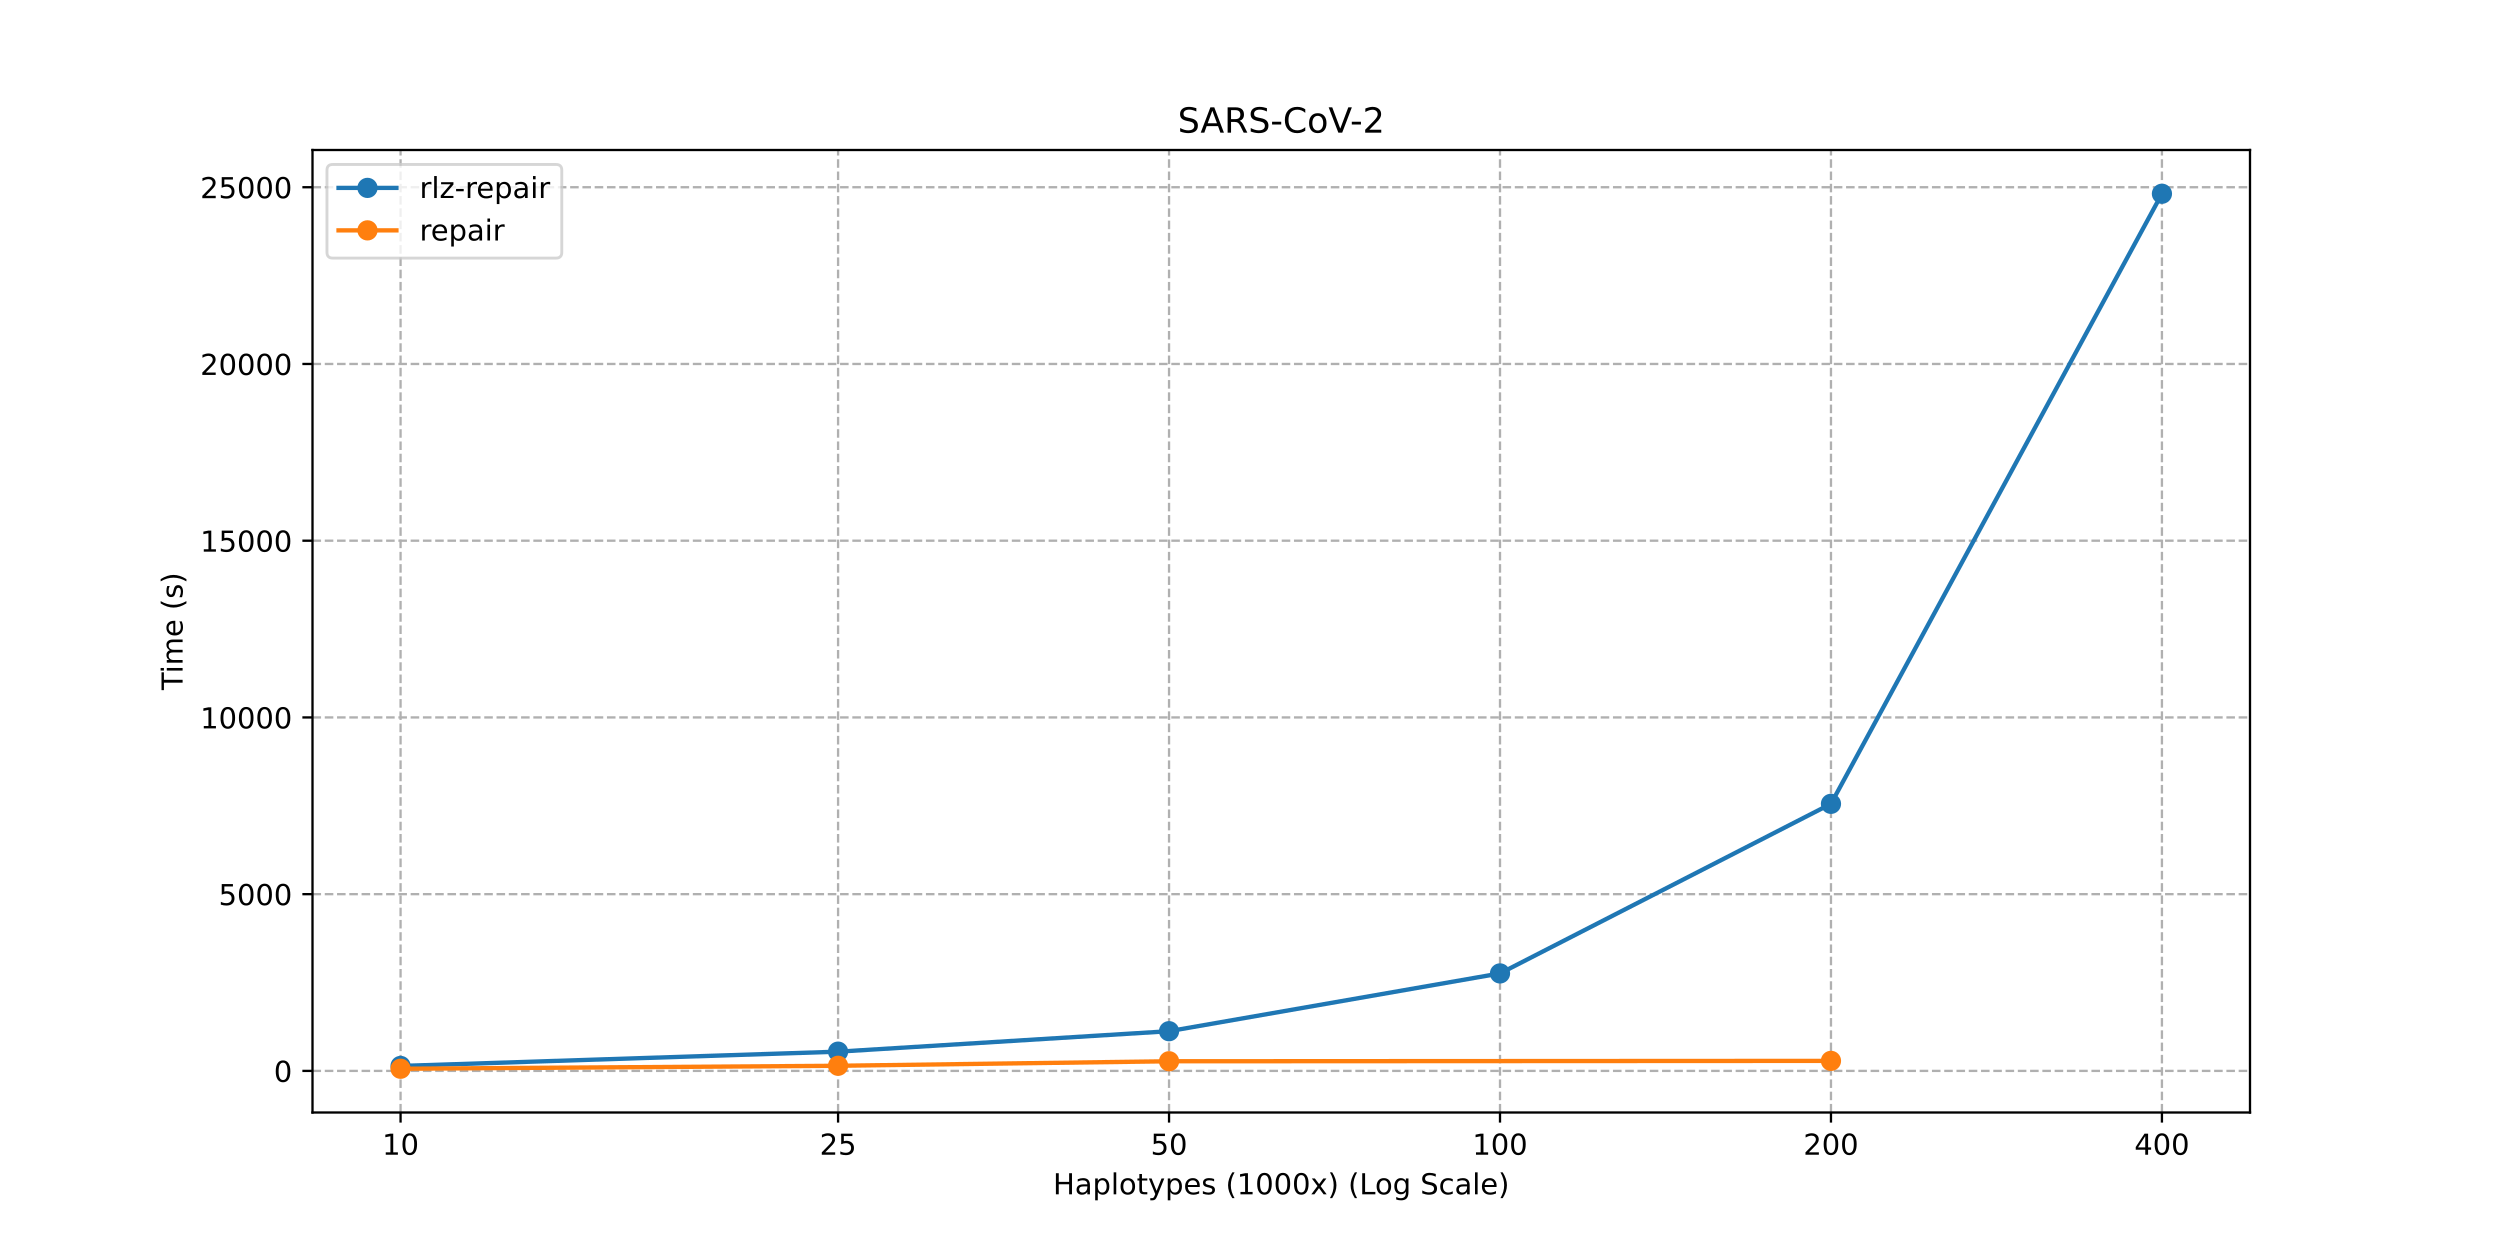
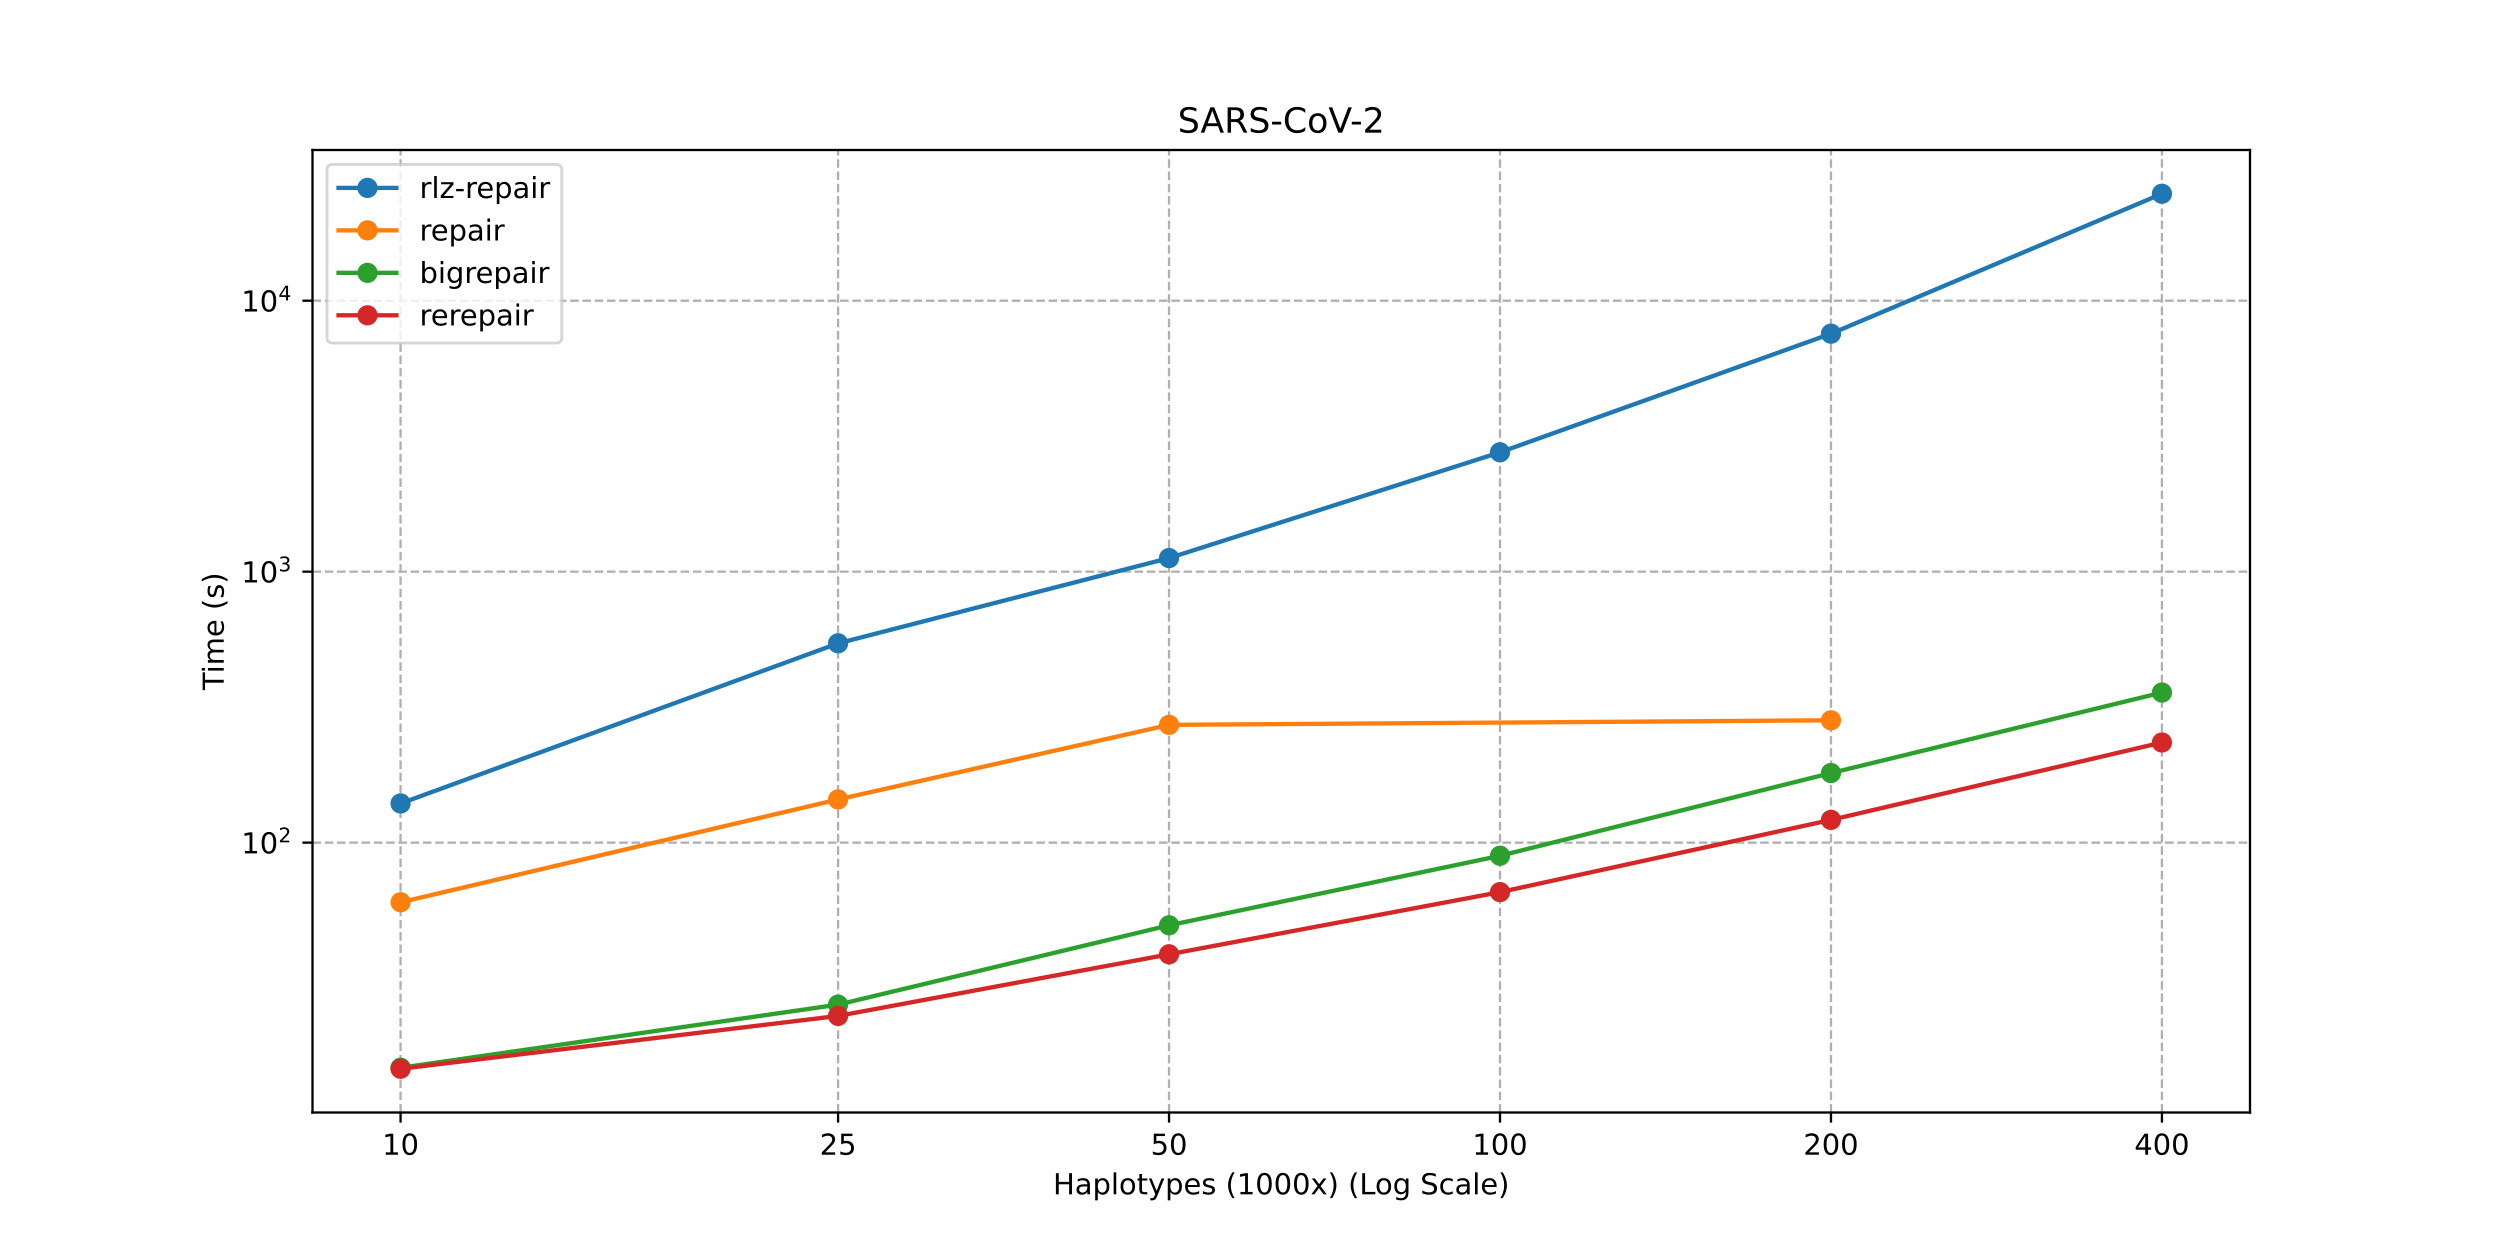
<svg xmlns="http://www.w3.org/2000/svg" xmlns:xlink="http://www.w3.org/1999/xlink" width="864pt" height="432pt" viewBox="0 0 864 432" version="1.1">
  <defs>
    <style type="text/css">*{stroke-linejoin: round; stroke-linecap: butt}</style>
  </defs>
  <g id="figure_1">
    <g id="patch_1">
      <path d="M 0 432  L 864 432  L 864 0  L 0 0  z " style="fill: #ffffff" />
    </g>
    <g id="axes_1">
      <g id="patch_2">
        <path d="M 108 384.48  L 777.6 384.48  L 777.6 51.84  L 108 51.84  z " style="fill: #ffffff" />
      </g>
      <g id="matplotlib.axis_1">
        <g id="xtick_1">
          <g id="line2d_1">
-             <path d="M 138.436 384.48  L 138.436 51.84  " clip-path="url(#p6cf4201771)" style="fill: none; stroke-dasharray: 2.96,1.28; stroke-dashoffset: 0; stroke: #b0b0b0; stroke-width: 0.8" />
+             <path d="M 138.436 384.48  L 138.436 51.84  " clip-path="url(#p726dbdf80b)" style="fill: none; stroke-dasharray: 2.96,1.28; stroke-dashoffset: 0; stroke: #b0b0b0; stroke-width: 0.8" />
          </g>
          <g id="line2d_2">
            <defs>
-               <path id="m851eb22dd8" d="M 0 0  L 0 3.5  " style="stroke: #000000; stroke-width: 0.8" />
-             </defs>
-             <g>
-               <use xlink:href="#m851eb22dd8" x="138.436" y="384.48" style="stroke: #000000; stroke-width: 0.8" />
+               <path id="m9f6bf5a4cd" d="M 0 0  L 0 3.5  " style="stroke: #000000; stroke-width: 0.8" />
+             </defs>
+             <g>
+               <use xlink:href="#m9f6bf5a4cd" x="138.436" y="384.48" style="stroke: #000000; stroke-width: 0.8" />
            </g>
          </g>
          <g id="text_1">
            <g transform="translate(132.0739 399.0784) scale(0.1 -0.1)">
              <defs>
                <path id="DejaVuSans-31" d="M 794 531  L 1825 531  L 1825 4091  L 703 3866  L 703 4441  L 1819 4666  L 2450 4666  L 2450 531  L 3481 531  L 3481 0  L 794 0  L 794 531  z " transform="scale(0.015625)" />
                <path id="DejaVuSans-30" d="M 2034 4250  Q 1547 4250 1301 3770  Q 1056 3291 1056 2328  Q 1056 1369 1301 889  Q 1547 409 2034 409  Q 2525 409 2770 889  Q 3016 1369 3016 2328  Q 3016 3291 2770 3770  Q 2525 4250 2034 4250  z M 2034 4750  Q 2819 4750 3233 4129  Q 3647 3509 3647 2328  Q 3647 1150 3233 529  Q 2819 -91 2034 -91  Q 1250 -91 836 529  Q 422 1150 422 2328  Q 422 3509 836 4129  Q 1250 4750 2034 4750  z " transform="scale(0.015625)" />
              </defs>
              <use xlink:href="#DejaVuSans-31" />
              <use xlink:href="#DejaVuSans-30" x="63.623" />
            </g>
          </g>
        </g>
        <g id="xtick_2">
          <g id="line2d_3">
-             <path d="M 289.64 384.48  L 289.64 51.84  " clip-path="url(#p6cf4201771)" style="fill: none; stroke-dasharray: 2.96,1.28; stroke-dashoffset: 0; stroke: #b0b0b0; stroke-width: 0.8" />
+             <path d="M 289.64 384.48  L 289.64 51.84  " clip-path="url(#p726dbdf80b)" style="fill: none; stroke-dasharray: 2.96,1.28; stroke-dashoffset: 0; stroke: #b0b0b0; stroke-width: 0.8" />
          </g>
          <g id="line2d_4">
            <g>
-               <use xlink:href="#m851eb22dd8" x="289.64" y="384.48" style="stroke: #000000; stroke-width: 0.8" />
+               <use xlink:href="#m9f6bf5a4cd" x="289.64" y="384.48" style="stroke: #000000; stroke-width: 0.8" />
            </g>
          </g>
          <g id="text_2">
            <g transform="translate(283.2773 399.0784) scale(0.1 -0.1)">
              <defs>
                <path id="DejaVuSans-32" d="M 1228 531  L 3431 531  L 3431 0  L 469 0  L 469 531  Q 828 903 1448 1529  Q 2069 2156 2228 2338  Q 2531 2678 2651 2914  Q 2772 3150 2772 3378  Q 2772 3750 2511 3984  Q 2250 4219 1831 4219  Q 1534 4219 1204 4116  Q 875 4013 500 3803  L 500 4441  Q 881 4594 1212 4672  Q 1544 4750 1819 4750  Q 2544 4750 2975 4387  Q 3406 4025 3406 3419  Q 3406 3131 3298 2873  Q 3191 2616 2906 2266  Q 2828 2175 2409 1742  Q 1991 1309 1228 531  z " transform="scale(0.015625)" />
                <path id="DejaVuSans-35" d="M 691 4666  L 3169 4666  L 3169 4134  L 1269 4134  L 1269 2991  Q 1406 3038 1543 3061  Q 1681 3084 1819 3084  Q 2600 3084 3056 2656  Q 3513 2228 3513 1497  Q 3513 744 3044 326  Q 2575 -91 1722 -91  Q 1428 -91 1123 -41  Q 819 9 494 109  L 494 744  Q 775 591 1075 516  Q 1375 441 1709 441  Q 2250 441 2565 725  Q 2881 1009 2881 1497  Q 2881 1984 2565 2268  Q 2250 2553 1709 2553  Q 1456 2553 1204 2497  Q 953 2441 691 2322  L 691 4666  z " transform="scale(0.015625)" />
              </defs>
              <use xlink:href="#DejaVuSans-32" />
              <use xlink:href="#DejaVuSans-35" x="63.623" />
            </g>
          </g>
        </g>
        <g id="xtick_3">
          <g id="line2d_5">
-             <path d="M 404.021 384.48  L 404.021 51.84  " clip-path="url(#p6cf4201771)" style="fill: none; stroke-dasharray: 2.96,1.28; stroke-dashoffset: 0; stroke: #b0b0b0; stroke-width: 0.8" />
+             <path d="M 404.021 384.48  L 404.021 51.84  " clip-path="url(#p726dbdf80b)" style="fill: none; stroke-dasharray: 2.96,1.28; stroke-dashoffset: 0; stroke: #b0b0b0; stroke-width: 0.8" />
          </g>
          <g id="line2d_6">
            <g>
-               <use xlink:href="#m851eb22dd8" x="404.021" y="384.48" style="stroke: #000000; stroke-width: 0.8" />
+               <use xlink:href="#m9f6bf5a4cd" x="404.021" y="384.48" style="stroke: #000000; stroke-width: 0.8" />
            </g>
          </g>
          <g id="text_3">
            <g transform="translate(397.6582 399.0784) scale(0.1 -0.1)">
              <use xlink:href="#DejaVuSans-35" />
              <use xlink:href="#DejaVuSans-30" x="63.623" />
            </g>
          </g>
        </g>
        <g id="xtick_4">
          <g id="line2d_7">
-             <path d="M 518.402 384.48  L 518.402 51.84  " clip-path="url(#p6cf4201771)" style="fill: none; stroke-dasharray: 2.96,1.28; stroke-dashoffset: 0; stroke: #b0b0b0; stroke-width: 0.8" />
+             <path d="M 518.402 384.48  L 518.402 51.84  " clip-path="url(#p726dbdf80b)" style="fill: none; stroke-dasharray: 2.96,1.28; stroke-dashoffset: 0; stroke: #b0b0b0; stroke-width: 0.8" />
          </g>
          <g id="line2d_8">
            <g>
-               <use xlink:href="#m851eb22dd8" x="518.402" y="384.48" style="stroke: #000000; stroke-width: 0.8" />
+               <use xlink:href="#m9f6bf5a4cd" x="518.402" y="384.48" style="stroke: #000000; stroke-width: 0.8" />
            </g>
          </g>
          <g id="text_4">
            <g transform="translate(508.858 399.0784) scale(0.1 -0.1)">
              <use xlink:href="#DejaVuSans-31" />
              <use xlink:href="#DejaVuSans-30" x="63.623" />
              <use xlink:href="#DejaVuSans-30" x="127.246" />
            </g>
          </g>
        </g>
        <g id="xtick_5">
          <g id="line2d_9">
-             <path d="M 632.783 384.48  L 632.783 51.84  " clip-path="url(#p6cf4201771)" style="fill: none; stroke-dasharray: 2.96,1.28; stroke-dashoffset: 0; stroke: #b0b0b0; stroke-width: 0.8" />
+             <path d="M 632.783 384.48  L 632.783 51.84  " clip-path="url(#p726dbdf80b)" style="fill: none; stroke-dasharray: 2.96,1.28; stroke-dashoffset: 0; stroke: #b0b0b0; stroke-width: 0.8" />
          </g>
          <g id="line2d_10">
            <g>
-               <use xlink:href="#m851eb22dd8" x="632.783" y="384.48" style="stroke: #000000; stroke-width: 0.8" />
+               <use xlink:href="#m9f6bf5a4cd" x="632.783" y="384.48" style="stroke: #000000; stroke-width: 0.8" />
            </g>
          </g>
          <g id="text_5">
            <g transform="translate(623.2389 399.0784) scale(0.1 -0.1)">
              <use xlink:href="#DejaVuSans-32" />
              <use xlink:href="#DejaVuSans-30" x="63.623" />
              <use xlink:href="#DejaVuSans-30" x="127.246" />
            </g>
          </g>
        </g>
        <g id="xtick_6">
          <g id="line2d_11">
-             <path d="M 747.164 384.48  L 747.164 51.84  " clip-path="url(#p6cf4201771)" style="fill: none; stroke-dasharray: 2.96,1.28; stroke-dashoffset: 0; stroke: #b0b0b0; stroke-width: 0.8" />
+             <path d="M 747.164 384.48  L 747.164 51.84  " clip-path="url(#p726dbdf80b)" style="fill: none; stroke-dasharray: 2.96,1.28; stroke-dashoffset: 0; stroke: #b0b0b0; stroke-width: 0.8" />
          </g>
          <g id="line2d_12">
            <g>
-               <use xlink:href="#m851eb22dd8" x="747.164" y="384.48" style="stroke: #000000; stroke-width: 0.8" />
+               <use xlink:href="#m9f6bf5a4cd" x="747.164" y="384.48" style="stroke: #000000; stroke-width: 0.8" />
            </g>
          </g>
          <g id="text_6">
            <g transform="translate(737.6199 399.0784) scale(0.1 -0.1)">
              <defs>
                <path id="DejaVuSans-34" d="M 2419 4116  L 825 1625  L 2419 1625  L 2419 4116  z M 2253 4666  L 3047 4666  L 3047 1625  L 3713 1625  L 3713 1100  L 3047 1100  L 3047 0  L 2419 0  L 2419 1100  L 313 1100  L 313 1709  L 2253 4666  z " transform="scale(0.015625)" />
              </defs>
              <use xlink:href="#DejaVuSans-34" />
              <use xlink:href="#DejaVuSans-30" x="63.623" />
              <use xlink:href="#DejaVuSans-30" x="127.246" />
            </g>
          </g>
        </g>
        <g id="text_7">
          <g transform="translate(363.9383 412.7566) scale(0.1 -0.1)">
            <defs>
              <path id="DejaVuSans-48" d="M 628 4666  L 1259 4666  L 1259 2753  L 3553 2753  L 3553 4666  L 4184 4666  L 4184 0  L 3553 0  L 3553 2222  L 1259 2222  L 1259 0  L 628 0  L 628 4666  z " transform="scale(0.015625)" />
              <path id="DejaVuSans-61" d="M 2194 1759  Q 1497 1759 1228 1600  Q 959 1441 959 1056  Q 959 750 1161 570  Q 1363 391 1709 391  Q 2188 391 2477 730  Q 2766 1069 2766 1631  L 2766 1759  L 2194 1759  z M 3341 1997  L 3341 0  L 2766 0  L 2766 531  Q 2569 213 2275 61  Q 1981 -91 1556 -91  Q 1019 -91 701 211  Q 384 513 384 1019  Q 384 1609 779 1909  Q 1175 2209 1959 2209  L 2766 2209  L 2766 2266  Q 2766 2663 2505 2880  Q 2244 3097 1772 3097  Q 1472 3097 1187 3025  Q 903 2953 641 2809  L 641 3341  Q 956 3463 1253 3523  Q 1550 3584 1831 3584  Q 2591 3584 2966 3190  Q 3341 2797 3341 1997  z " transform="scale(0.015625)" />
              <path id="DejaVuSans-70" d="M 1159 525  L 1159 -1331  L 581 -1331  L 581 3500  L 1159 3500  L 1159 2969  Q 1341 3281 1617 3432  Q 1894 3584 2278 3584  Q 2916 3584 3314 3078  Q 3713 2572 3713 1747  Q 3713 922 3314 415  Q 2916 -91 2278 -91  Q 1894 -91 1617 61  Q 1341 213 1159 525  z M 3116 1747  Q 3116 2381 2855 2742  Q 2594 3103 2138 3103  Q 1681 3103 1420 2742  Q 1159 2381 1159 1747  Q 1159 1113 1420 752  Q 1681 391 2138 391  Q 2594 391 2855 752  Q 3116 1113 3116 1747  z " transform="scale(0.015625)" />
              <path id="DejaVuSans-6c" d="M 603 4863  L 1178 4863  L 1178 0  L 603 0  L 603 4863  z " transform="scale(0.015625)" />
              <path id="DejaVuSans-6f" d="M 1959 3097  Q 1497 3097 1228 2736  Q 959 2375 959 1747  Q 959 1119 1226 758  Q 1494 397 1959 397  Q 2419 397 2687 759  Q 2956 1122 2956 1747  Q 2956 2369 2687 2733  Q 2419 3097 1959 3097  z M 1959 3584  Q 2709 3584 3137 3096  Q 3566 2609 3566 1747  Q 3566 888 3137 398  Q 2709 -91 1959 -91  Q 1206 -91 779 398  Q 353 888 353 1747  Q 353 2609 779 3096  Q 1206 3584 1959 3584  z " transform="scale(0.015625)" />
              <path id="DejaVuSans-74" d="M 1172 4494  L 1172 3500  L 2356 3500  L 2356 3053  L 1172 3053  L 1172 1153  Q 1172 725 1289 603  Q 1406 481 1766 481  L 2356 481  L 2356 0  L 1766 0  Q 1100 0 847 248  Q 594 497 594 1153  L 594 3053  L 172 3053  L 172 3500  L 594 3500  L 594 4494  L 1172 4494  z " transform="scale(0.015625)" />
              <path id="DejaVuSans-79" d="M 2059 -325  Q 1816 -950 1584 -1140  Q 1353 -1331 966 -1331  L 506 -1331  L 506 -850  L 844 -850  Q 1081 -850 1212 -737  Q 1344 -625 1503 -206  L 1606 56  L 191 3500  L 800 3500  L 1894 763  L 2988 3500  L 3597 3500  L 2059 -325  z " transform="scale(0.015625)" />
              <path id="DejaVuSans-65" d="M 3597 1894  L 3597 1613  L 953 1613  Q 991 1019 1311 708  Q 1631 397 2203 397  Q 2534 397 2845 478  Q 3156 559 3463 722  L 3463 178  Q 3153 47 2828 -22  Q 2503 -91 2169 -91  Q 1331 -91 842 396  Q 353 884 353 1716  Q 353 2575 817 3079  Q 1281 3584 2069 3584  Q 2775 3584 3186 3129  Q 3597 2675 3597 1894  z M 3022 2063  Q 3016 2534 2758 2815  Q 2500 3097 2075 3097  Q 1594 3097 1305 2825  Q 1016 2553 972 2059  L 3022 2063  z " transform="scale(0.015625)" />
              <path id="DejaVuSans-73" d="M 2834 3397  L 2834 2853  Q 2591 2978 2328 3040  Q 2066 3103 1784 3103  Q 1356 3103 1142 2972  Q 928 2841 928 2578  Q 928 2378 1081 2264  Q 1234 2150 1697 2047  L 1894 2003  Q 2506 1872 2764 1633  Q 3022 1394 3022 966  Q 3022 478 2636 193  Q 2250 -91 1575 -91  Q 1294 -91 989 -36  Q 684 19 347 128  L 347 722  Q 666 556 975 473  Q 1284 391 1588 391  Q 1994 391 2212 530  Q 2431 669 2431 922  Q 2431 1156 2273 1281  Q 2116 1406 1581 1522  L 1381 1569  Q 847 1681 609 1914  Q 372 2147 372 2553  Q 372 3047 722 3315  Q 1072 3584 1716 3584  Q 2034 3584 2315 3537  Q 2597 3491 2834 3397  z " transform="scale(0.015625)" />
              <path id="DejaVuSans-20" transform="scale(0.015625)" />
              <path id="DejaVuSans-28" d="M 1984 4856  Q 1566 4138 1362 3434  Q 1159 2731 1159 2009  Q 1159 1288 1364 580  Q 1569 -128 1984 -844  L 1484 -844  Q 1016 -109 783 600  Q 550 1309 550 2009  Q 550 2706 781 3412  Q 1013 4119 1484 4856  L 1984 4856  z " transform="scale(0.015625)" />
              <path id="DejaVuSans-78" d="M 3513 3500  L 2247 1797  L 3578 0  L 2900 0  L 1881 1375  L 863 0  L 184 0  L 1544 1831  L 300 3500  L 978 3500  L 1906 2253  L 2834 3500  L 3513 3500  z " transform="scale(0.015625)" />
              <path id="DejaVuSans-29" d="M 513 4856  L 1013 4856  Q 1481 4119 1714 3412  Q 1947 2706 1947 2009  Q 1947 1309 1714 600  Q 1481 -109 1013 -844  L 513 -844  Q 928 -128 1133 580  Q 1338 1288 1338 2009  Q 1338 2731 1133 3434  Q 928 4138 513 4856  z " transform="scale(0.015625)" />
              <path id="DejaVuSans-4c" d="M 628 4666  L 1259 4666  L 1259 531  L 3531 531  L 3531 0  L 628 0  L 628 4666  z " transform="scale(0.015625)" />
              <path id="DejaVuSans-67" d="M 2906 1791  Q 2906 2416 2648 2759  Q 2391 3103 1925 3103  Q 1463 3103 1205 2759  Q 947 2416 947 1791  Q 947 1169 1205 825  Q 1463 481 1925 481  Q 2391 481 2648 825  Q 2906 1169 2906 1791  z M 3481 434  Q 3481 -459 3084 -895  Q 2688 -1331 1869 -1331  Q 1566 -1331 1297 -1286  Q 1028 -1241 775 -1147  L 775 -588  Q 1028 -725 1275 -790  Q 1522 -856 1778 -856  Q 2344 -856 2625 -561  Q 2906 -266 2906 331  L 2906 616  Q 2728 306 2450 153  Q 2172 0 1784 0  Q 1141 0 747 490  Q 353 981 353 1791  Q 353 2603 747 3093  Q 1141 3584 1784 3584  Q 2172 3584 2450 3431  Q 2728 3278 2906 2969  L 2906 3500  L 3481 3500  L 3481 434  z " transform="scale(0.015625)" />
              <path id="DejaVuSans-53" d="M 3425 4513  L 3425 3897  Q 3066 4069 2747 4153  Q 2428 4238 2131 4238  Q 1616 4238 1336 4038  Q 1056 3838 1056 3469  Q 1056 3159 1242 3001  Q 1428 2844 1947 2747  L 2328 2669  Q 3034 2534 3370 2195  Q 3706 1856 3706 1288  Q 3706 609 3251 259  Q 2797 -91 1919 -91  Q 1588 -91 1214 -16  Q 841 59 441 206  L 441 856  Q 825 641 1194 531  Q 1563 422 1919 422  Q 2459 422 2753 634  Q 3047 847 3047 1241  Q 3047 1584 2836 1778  Q 2625 1972 2144 2069  L 1759 2144  Q 1053 2284 737 2584  Q 422 2884 422 3419  Q 422 4038 858 4394  Q 1294 4750 2059 4750  Q 2388 4750 2728 4690  Q 3069 4631 3425 4513  z " transform="scale(0.015625)" />
              <path id="DejaVuSans-63" d="M 3122 3366  L 3122 2828  Q 2878 2963 2633 3030  Q 2388 3097 2138 3097  Q 1578 3097 1268 2742  Q 959 2388 959 1747  Q 959 1106 1268 751  Q 1578 397 2138 397  Q 2388 397 2633 464  Q 2878 531 3122 666  L 3122 134  Q 2881 22 2623 -34  Q 2366 -91 2075 -91  Q 1284 -91 818 406  Q 353 903 353 1747  Q 353 2603 823 3093  Q 1294 3584 2113 3584  Q 2378 3584 2631 3529  Q 2884 3475 3122 3366  z " transform="scale(0.015625)" />
            </defs>
            <use xlink:href="#DejaVuSans-48" />
            <use xlink:href="#DejaVuSans-61" x="75.195" />
            <use xlink:href="#DejaVuSans-70" x="136.475" />
            <use xlink:href="#DejaVuSans-6c" x="199.951" />
            <use xlink:href="#DejaVuSans-6f" x="227.734" />
            <use xlink:href="#DejaVuSans-74" x="288.916" />
            <use xlink:href="#DejaVuSans-79" x="328.125" />
            <use xlink:href="#DejaVuSans-70" x="387.305" />
            <use xlink:href="#DejaVuSans-65" x="450.781" />
            <use xlink:href="#DejaVuSans-73" x="512.305" />
            <use xlink:href="#DejaVuSans-20" x="564.404" />
            <use xlink:href="#DejaVuSans-28" x="596.191" />
            <use xlink:href="#DejaVuSans-31" x="635.205" />
            <use xlink:href="#DejaVuSans-30" x="698.828" />
            <use xlink:href="#DejaVuSans-30" x="762.451" />
            <use xlink:href="#DejaVuSans-30" x="826.074" />
            <use xlink:href="#DejaVuSans-78" x="889.697" />
            <use xlink:href="#DejaVuSans-29" x="948.877" />
            <use xlink:href="#DejaVuSans-20" x="987.891" />
            <use xlink:href="#DejaVuSans-28" x="1019.678" />
            <use xlink:href="#DejaVuSans-4c" x="1058.691" />
            <use xlink:href="#DejaVuSans-6f" x="1112.654" />
            <use xlink:href="#DejaVuSans-67" x="1173.836" />
            <use xlink:href="#DejaVuSans-20" x="1237.312" />
            <use xlink:href="#DejaVuSans-53" x="1269.1" />
            <use xlink:href="#DejaVuSans-63" x="1332.576" />
            <use xlink:href="#DejaVuSans-61" x="1387.557" />
            <use xlink:href="#DejaVuSans-6c" x="1448.836" />
            <use xlink:href="#DejaVuSans-65" x="1476.619" />
            <use xlink:href="#DejaVuSans-29" x="1538.143" />
          </g>
        </g>
      </g>
      <g id="matplotlib.axis_2">
        <g id="ytick_1">
          <g id="line2d_13">
-             <path d="M 108 370.096  L 777.6 370.096  " clip-path="url(#p6cf4201771)" style="fill: none; stroke-dasharray: 2.96,1.28; stroke-dashoffset: 0; stroke: #b0b0b0; stroke-width: 0.8" />
+             <path d="M 108 291.212  L 777.6 291.212  " clip-path="url(#p726dbdf80b)" style="fill: none; stroke-dasharray: 2.96,1.28; stroke-dashoffset: 0; stroke: #b0b0b0; stroke-width: 0.8" />
          </g>
          <g id="line2d_14">
            <defs>
-               <path id="m5cff41bb17" d="M 0 0  L -3.5 0  " style="stroke: #000000; stroke-width: 0.8" />
-             </defs>
-             <g>
-               <use xlink:href="#m5cff41bb17" x="108" y="370.096" style="stroke: #000000; stroke-width: 0.8" />
+               <path id="me54a931142" d="M 0 0  L -3.5 0  " style="stroke: #000000; stroke-width: 0.8" />
+             </defs>
+             <g>
+               <use xlink:href="#me54a931142" x="108" y="291.212" style="stroke: #000000; stroke-width: 0.8" />
            </g>
          </g>
          <g id="text_8">
-             <g transform="translate(94.6375 373.8952) scale(0.1 -0.1)">
-               <use xlink:href="#DejaVuSans-30" />
+             <g transform="translate(83.4 295.0111) scale(0.1 -0.1)">
+               <use xlink:href="#DejaVuSans-31" transform="translate(0 0.765625)" />
+               <use xlink:href="#DejaVuSans-30" transform="translate(63.62305 0.765625)" />
+               <use xlink:href="#DejaVuSans-32" transform="translate(128.2031 39.04688) scale(0.7)" />
            </g>
          </g>
        </g>
        <g id="ytick_2">
          <g id="line2d_15">
-             <path d="M 108 309.018  L 777.6 309.018  " clip-path="url(#p6cf4201771)" style="fill: none; stroke-dasharray: 2.96,1.28; stroke-dashoffset: 0; stroke: #b0b0b0; stroke-width: 0.8" />
+             <path d="M 108 197.568  L 777.6 197.568  " clip-path="url(#p726dbdf80b)" style="fill: none; stroke-dasharray: 2.96,1.28; stroke-dashoffset: 0; stroke: #b0b0b0; stroke-width: 0.8" />
          </g>
          <g id="line2d_16">
            <g>
-               <use xlink:href="#m5cff41bb17" x="108" y="309.018" style="stroke: #000000; stroke-width: 0.8" />
+               <use xlink:href="#me54a931142" x="108" y="197.568" style="stroke: #000000; stroke-width: 0.8" />
            </g>
          </g>
          <g id="text_9">
-             <g transform="translate(75.55 312.8172) scale(0.1 -0.1)">
-               <use xlink:href="#DejaVuSans-35" />
-               <use xlink:href="#DejaVuSans-30" x="63.623" />
-               <use xlink:href="#DejaVuSans-30" x="127.246" />
-               <use xlink:href="#DejaVuSans-30" x="190.869" />
+             <g transform="translate(83.4 201.3669) scale(0.1 -0.1)">
+               <defs>
+                 <path id="DejaVuSans-33" d="M 2597 2516  Q 3050 2419 3304 2112  Q 3559 1806 3559 1356  Q 3559 666 3084 287  Q 2609 -91 1734 -91  Q 1441 -91 1130 -33  Q 819 25 488 141  L 488 750  Q 750 597 1062 519  Q 1375 441 1716 441  Q 2309 441 2620 675  Q 2931 909 2931 1356  Q 2931 1769 2642 2001  Q 2353 2234 1838 2234  L 1294 2234  L 1294 2753  L 1863 2753  Q 2328 2753 2575 2939  Q 2822 3125 2822 3475  Q 2822 3834 2567 4026  Q 2313 4219 1838 4219  Q 1578 4219 1281 4162  Q 984 4106 628 3988  L 628 4550  Q 988 4650 1302 4700  Q 1616 4750 1894 4750  Q 2613 4750 3031 4423  Q 3450 4097 3450 3541  Q 3450 3153 3228 2886  Q 3006 2619 2597 2516  z " transform="scale(0.015625)" />
+               </defs>
+               <use xlink:href="#DejaVuSans-31" transform="translate(0 0.765625)" />
+               <use xlink:href="#DejaVuSans-30" transform="translate(63.62305 0.765625)" />
+               <use xlink:href="#DejaVuSans-33" transform="translate(128.2031 39.04688) scale(0.7)" />
            </g>
          </g>
        </g>
        <g id="ytick_3">
          <g id="line2d_17">
-             <path d="M 108 247.94  L 777.6 247.94  " clip-path="url(#p6cf4201771)" style="fill: none; stroke-dasharray: 2.96,1.28; stroke-dashoffset: 0; stroke: #b0b0b0; stroke-width: 0.8" />
+             <path d="M 108 103.923  L 777.6 103.923  " clip-path="url(#p726dbdf80b)" style="fill: none; stroke-dasharray: 2.96,1.28; stroke-dashoffset: 0; stroke: #b0b0b0; stroke-width: 0.8" />
          </g>
          <g id="line2d_18">
            <g>
-               <use xlink:href="#m5cff41bb17" x="108" y="247.94" style="stroke: #000000; stroke-width: 0.8" />
+               <use xlink:href="#me54a931142" x="108" y="103.923" style="stroke: #000000; stroke-width: 0.8" />
            </g>
          </g>
          <g id="text_10">
-             <g transform="translate(69.1875 251.7391) scale(0.1 -0.1)">
-               <use xlink:href="#DejaVuSans-31" />
-               <use xlink:href="#DejaVuSans-30" x="63.623" />
-               <use xlink:href="#DejaVuSans-30" x="127.246" />
-               <use xlink:href="#DejaVuSans-30" x="190.869" />
-               <use xlink:href="#DejaVuSans-30" x="254.492" />
-             </g>
-           </g>
-         </g>
-         <g id="ytick_4">
-           <g id="line2d_19">
-             <path d="M 108 186.862  L 777.6 186.862  " clip-path="url(#p6cf4201771)" style="fill: none; stroke-dasharray: 2.96,1.28; stroke-dashoffset: 0; stroke: #b0b0b0; stroke-width: 0.8" />
-           </g>
-           <g id="line2d_20">
-             <g>
-               <use xlink:href="#m5cff41bb17" x="108" y="186.862" style="stroke: #000000; stroke-width: 0.8" />
-             </g>
-           </g>
-           <g id="text_11">
-             <g transform="translate(69.1875 190.6611) scale(0.1 -0.1)">
-               <use xlink:href="#DejaVuSans-31" />
-               <use xlink:href="#DejaVuSans-35" x="63.623" />
-               <use xlink:href="#DejaVuSans-30" x="127.246" />
-               <use xlink:href="#DejaVuSans-30" x="190.869" />
-               <use xlink:href="#DejaVuSans-30" x="254.492" />
-             </g>
-           </g>
-         </g>
-         <g id="ytick_5">
-           <g id="line2d_21">
-             <path d="M 108 125.784  L 777.6 125.784  " clip-path="url(#p6cf4201771)" style="fill: none; stroke-dasharray: 2.96,1.28; stroke-dashoffset: 0; stroke: #b0b0b0; stroke-width: 0.8" />
-           </g>
-           <g id="line2d_22">
-             <g>
-               <use xlink:href="#m5cff41bb17" x="108" y="125.784" style="stroke: #000000; stroke-width: 0.8" />
-             </g>
-           </g>
-           <g id="text_12">
-             <g transform="translate(69.1875 129.583) scale(0.1 -0.1)">
-               <use xlink:href="#DejaVuSans-32" />
-               <use xlink:href="#DejaVuSans-30" x="63.623" />
-               <use xlink:href="#DejaVuSans-30" x="127.246" />
-               <use xlink:href="#DejaVuSans-30" x="190.869" />
-               <use xlink:href="#DejaVuSans-30" x="254.492" />
-             </g>
-           </g>
-         </g>
-         <g id="ytick_6">
-           <g id="line2d_23">
-             <path d="M 108 64.706  L 777.6 64.706  " clip-path="url(#p6cf4201771)" style="fill: none; stroke-dasharray: 2.96,1.28; stroke-dashoffset: 0; stroke: #b0b0b0; stroke-width: 0.8" />
-           </g>
-           <g id="line2d_24">
-             <g>
-               <use xlink:href="#m5cff41bb17" x="108" y="64.706" style="stroke: #000000; stroke-width: 0.8" />
-             </g>
-           </g>
-           <g id="text_13">
-             <g transform="translate(69.1875 68.50498) scale(0.1 -0.1)">
-               <use xlink:href="#DejaVuSans-32" />
-               <use xlink:href="#DejaVuSans-35" x="63.623" />
-               <use xlink:href="#DejaVuSans-30" x="127.246" />
-               <use xlink:href="#DejaVuSans-30" x="190.869" />
-               <use xlink:href="#DejaVuSans-30" x="254.492" />
-             </g>
-           </g>
-         </g>
-         <g id="text_14">
-           <g transform="translate(63.10781 238.4889) rotate(-90) scale(0.1 -0.1)">
+             <g transform="translate(83.4 107.7227) scale(0.1 -0.1)">
+               <use xlink:href="#DejaVuSans-31" transform="translate(0 0.684375)" />
+               <use xlink:href="#DejaVuSans-30" transform="translate(63.62305 0.684375)" />
+               <use xlink:href="#DejaVuSans-34" transform="translate(128.2031 38.96563) scale(0.7)" />
+             </g>
+           </g>
+         </g>
+         <g id="text_11">
+           <g transform="translate(77.32031 238.4889) rotate(-90) scale(0.1 -0.1)">
            <defs>
              <path id="DejaVuSans-54" d="M -19 4666  L 3928 4666  L 3928 4134  L 2272 4134  L 2272 0  L 1638 0  L 1638 4134  L -19 4134  L -19 4666  z " transform="scale(0.015625)" />
              <path id="DejaVuSans-69" d="M 603 3500  L 1178 3500  L 1178 0  L 603 0  L 603 3500  z M 603 4863  L 1178 4863  L 1178 4134  L 603 4134  L 603 4863  z " transform="scale(0.015625)" />
              <path id="DejaVuSans-6d" d="M 3328 2828  Q 3544 3216 3844 3400  Q 4144 3584 4550 3584  Q 5097 3584 5394 3201  Q 5691 2819 5691 2113  L 5691 0  L 5113 0  L 5113 2094  Q 5113 2597 4934 2840  Q 4756 3084 4391 3084  Q 3944 3084 3684 2787  Q 3425 2491 3425 1978  L 3425 0  L 2847 0  L 2847 2094  Q 2847 2600 2669 2842  Q 2491 3084 2119 3084  Q 1678 3084 1418 2786  Q 1159 2488 1159 1978  L 1159 0  L 581 0  L 581 3500  L 1159 3500  L 1159 2956  Q 1356 3278 1631 3431  Q 1906 3584 2284 3584  Q 2666 3584 2933 3390  Q 3200 3197 3328 2828  z " transform="scale(0.015625)" />
            </defs>
            <use xlink:href="#DejaVuSans-54" />
            <use xlink:href="#DejaVuSans-69" x="57.959" />
            <use xlink:href="#DejaVuSans-6d" x="85.742" />
            <use xlink:href="#DejaVuSans-65" x="183.154" />
            <use xlink:href="#DejaVuSans-20" x="244.678" />
            <use xlink:href="#DejaVuSans-28" x="276.465" />
            <use xlink:href="#DejaVuSans-73" x="315.479" />
            <use xlink:href="#DejaVuSans-29" x="367.578" />
          </g>
        </g>
      </g>
-       <g id="line2d_25">
-         <path d="M 138.436 368.392  L 289.64 363.451  L 404.021 356.383  L 518.402 336.414  L 632.783 277.806  L 747.164 66.96  " clip-path="url(#p6cf4201771)" style="fill: none; stroke: #1f77b4; stroke-width: 1.5; stroke-linecap: square" />
+       <g id="line2d_19">
+         <path d="M 138.436 277.675  L 289.64 222.331  L 404.021 192.866  L 518.402 156.319  L 632.783 115.326  L 747.164 66.96  " clip-path="url(#p726dbdf80b)" style="fill: none; stroke: #1f77b4; stroke-width: 1.5; stroke-linecap: square" />
        <defs>
-           <path id="m29bb6caec2" d="M 0 3  C 0.796 3 1.559 2.684 2.121 2.121  C 2.684 1.559 3 0.796 3 0  C 3 -0.796 2.684 -1.559 2.121 -2.121  C 1.559 -2.684 0.796 -3 0 -3  C -0.796 -3 -1.559 -2.684 -2.121 -2.121  C -2.684 -1.559 -3 -0.796 -3 0  C -3 0.796 -2.684 1.559 -2.121 2.121  C -1.559 2.684 -0.796 3 0 3  z " style="stroke: #1f77b4" />
+           <path id="m7cb902cb48" d="M 0 3  C 0.796 3 1.559 2.684 2.121 2.121  C 2.684 1.559 3 0.796 3 0  C 3 -0.796 2.684 -1.559 2.121 -2.121  C 1.559 -2.684 0.796 -3 0 -3  C -0.796 -3 -1.559 -2.684 -2.121 -2.121  C -2.684 -1.559 -3 -0.796 -3 0  C -3 0.796 -2.684 1.559 -2.121 2.121  C -1.559 2.684 -0.796 3 0 3  z " style="stroke: #1f77b4" />
        </defs>
-         <g clip-path="url(#p6cf4201771)">
-           <use xlink:href="#m29bb6caec2" x="138.436" y="368.392" style="fill: #1f77b4; stroke: #1f77b4" />
-           <use xlink:href="#m29bb6caec2" x="289.64" y="363.451" style="fill: #1f77b4; stroke: #1f77b4" />
-           <use xlink:href="#m29bb6caec2" x="404.021" y="356.383" style="fill: #1f77b4; stroke: #1f77b4" />
-           <use xlink:href="#m29bb6caec2" x="518.402" y="336.414" style="fill: #1f77b4; stroke: #1f77b4" />
-           <use xlink:href="#m29bb6caec2" x="632.783" y="277.806" style="fill: #1f77b4; stroke: #1f77b4" />
-           <use xlink:href="#m29bb6caec2" x="747.164" y="66.96" style="fill: #1f77b4; stroke: #1f77b4" />
-         </g>
-       </g>
-       <g id="line2d_26">
-         <path d="M 138.436 369.36  L 289.64 368.333  L 404.021 366.773  L 632.783 366.641  " clip-path="url(#p6cf4201771)" style="fill: none; stroke: #ff7f0e; stroke-width: 1.5; stroke-linecap: square" />
+         <g clip-path="url(#p726dbdf80b)">
+           <use xlink:href="#m7cb902cb48" x="138.436" y="277.675" style="fill: #1f77b4; stroke: #1f77b4" />
+           <use xlink:href="#m7cb902cb48" x="289.64" y="222.331" style="fill: #1f77b4; stroke: #1f77b4" />
+           <use xlink:href="#m7cb902cb48" x="404.021" y="192.866" style="fill: #1f77b4; stroke: #1f77b4" />
+           <use xlink:href="#m7cb902cb48" x="518.402" y="156.319" style="fill: #1f77b4; stroke: #1f77b4" />
+           <use xlink:href="#m7cb902cb48" x="632.783" y="115.326" style="fill: #1f77b4; stroke: #1f77b4" />
+           <use xlink:href="#m7cb902cb48" x="747.164" y="66.96" style="fill: #1f77b4; stroke: #1f77b4" />
+         </g>
+       </g>
+       <g id="line2d_20">
+         <path d="M 138.436 311.817  L 289.64 276.282  L 404.021 250.508  L 632.783 248.931  " clip-path="url(#p726dbdf80b)" style="fill: none; stroke: #ff7f0e; stroke-width: 1.5; stroke-linecap: square" />
        <defs>
-           <path id="m648de98d28" d="M 0 3  C 0.796 3 1.559 2.684 2.121 2.121  C 2.684 1.559 3 0.796 3 0  C 3 -0.796 2.684 -1.559 2.121 -2.121  C 1.559 -2.684 0.796 -3 0 -3  C -0.796 -3 -1.559 -2.684 -2.121 -2.121  C -2.684 -1.559 -3 -0.796 -3 0  C -3 0.796 -2.684 1.559 -2.121 2.121  C -1.559 2.684 -0.796 3 0 3  z " style="stroke: #ff7f0e" />
+           <path id="ma39e6b4a23" d="M 0 3  C 0.796 3 1.559 2.684 2.121 2.121  C 2.684 1.559 3 0.796 3 0  C 3 -0.796 2.684 -1.559 2.121 -2.121  C 1.559 -2.684 0.796 -3 0 -3  C -0.796 -3 -1.559 -2.684 -2.121 -2.121  C -2.684 -1.559 -3 -0.796 -3 0  C -3 0.796 -2.684 1.559 -2.121 2.121  C -1.559 2.684 -0.796 3 0 3  z " style="stroke: #ff7f0e" />
        </defs>
-         <g clip-path="url(#p6cf4201771)">
-           <use xlink:href="#m648de98d28" x="138.436" y="369.36" style="fill: #ff7f0e; stroke: #ff7f0e" />
-           <use xlink:href="#m648de98d28" x="289.64" y="368.333" style="fill: #ff7f0e; stroke: #ff7f0e" />
-           <use xlink:href="#m648de98d28" x="404.021" y="366.773" style="fill: #ff7f0e; stroke: #ff7f0e" />
-           <use xlink:href="#m648de98d28" x="632.783" y="366.641" style="fill: #ff7f0e; stroke: #ff7f0e" />
+         <g clip-path="url(#p726dbdf80b)">
+           <use xlink:href="#ma39e6b4a23" x="138.436" y="311.817" style="fill: #ff7f0e; stroke: #ff7f0e" />
+           <use xlink:href="#ma39e6b4a23" x="289.64" y="276.282" style="fill: #ff7f0e; stroke: #ff7f0e" />
+           <use xlink:href="#ma39e6b4a23" x="404.021" y="250.508" style="fill: #ff7f0e; stroke: #ff7f0e" />
+           <use xlink:href="#ma39e6b4a23" x="632.783" y="248.931" style="fill: #ff7f0e; stroke: #ff7f0e" />
+         </g>
+       </g>
+       <g id="line2d_21">
+         <path d="M 138.436 369.005  L 289.64 347.2  L 404.021 319.784  L 518.402 295.757  L 632.783 267.162  L 747.164 239.349  " clip-path="url(#p726dbdf80b)" style="fill: none; stroke: #2ca02c; stroke-width: 1.5; stroke-linecap: square" />
+         <defs>
+           <path id="mfd3da07564" d="M 0 3  C 0.796 3 1.559 2.684 2.121 2.121  C 2.684 1.559 3 0.796 3 0  C 3 -0.796 2.684 -1.559 2.121 -2.121  C 1.559 -2.684 0.796 -3 0 -3  C -0.796 -3 -1.559 -2.684 -2.121 -2.121  C -2.684 -1.559 -3 -0.796 -3 0  C -3 0.796 -2.684 1.559 -2.121 2.121  C -1.559 2.684 -0.796 3 0 3  z " style="stroke: #2ca02c" />
+         </defs>
+         <g clip-path="url(#p726dbdf80b)">
+           <use xlink:href="#mfd3da07564" x="138.436" y="369.005" style="fill: #2ca02c; stroke: #2ca02c" />
+           <use xlink:href="#mfd3da07564" x="289.64" y="347.2" style="fill: #2ca02c; stroke: #2ca02c" />
+           <use xlink:href="#mfd3da07564" x="404.021" y="319.784" style="fill: #2ca02c; stroke: #2ca02c" />
+           <use xlink:href="#mfd3da07564" x="518.402" y="295.757" style="fill: #2ca02c; stroke: #2ca02c" />
+           <use xlink:href="#mfd3da07564" x="632.783" y="267.162" style="fill: #2ca02c; stroke: #2ca02c" />
+           <use xlink:href="#mfd3da07564" x="747.164" y="239.349" style="fill: #2ca02c; stroke: #2ca02c" />
+         </g>
+       </g>
+       <g id="line2d_22">
+         <path d="M 138.436 369.36  L 289.64 351.102  L 404.021 329.803  L 518.402 308.314  L 632.783 283.354  L 747.164 256.602  " clip-path="url(#p726dbdf80b)" style="fill: none; stroke: #d62728; stroke-width: 1.5; stroke-linecap: square" />
+         <defs>
+           <path id="maf9094ef31" d="M 0 3  C 0.796 3 1.559 2.684 2.121 2.121  C 2.684 1.559 3 0.796 3 0  C 3 -0.796 2.684 -1.559 2.121 -2.121  C 1.559 -2.684 0.796 -3 0 -3  C -0.796 -3 -1.559 -2.684 -2.121 -2.121  C -2.684 -1.559 -3 -0.796 -3 0  C -3 0.796 -2.684 1.559 -2.121 2.121  C -1.559 2.684 -0.796 3 0 3  z " style="stroke: #d62728" />
+         </defs>
+         <g clip-path="url(#p726dbdf80b)">
+           <use xlink:href="#maf9094ef31" x="138.436" y="369.36" style="fill: #d62728; stroke: #d62728" />
+           <use xlink:href="#maf9094ef31" x="289.64" y="351.102" style="fill: #d62728; stroke: #d62728" />
+           <use xlink:href="#maf9094ef31" x="404.021" y="329.803" style="fill: #d62728; stroke: #d62728" />
+           <use xlink:href="#maf9094ef31" x="518.402" y="308.314" style="fill: #d62728; stroke: #d62728" />
+           <use xlink:href="#maf9094ef31" x="632.783" y="283.354" style="fill: #d62728; stroke: #d62728" />
+           <use xlink:href="#maf9094ef31" x="747.164" y="256.602" style="fill: #d62728; stroke: #d62728" />
        </g>
      </g>
      <g id="patch_3">
        <path d="M 108 384.48  L 108 51.84  " style="fill: none; stroke: #000000; stroke-width: 0.8; stroke-linejoin: miter; stroke-linecap: square" />
      </g>
      <g id="patch_4">
        <path d="M 777.6 384.48  L 777.6 51.84  " style="fill: none; stroke: #000000; stroke-width: 0.8; stroke-linejoin: miter; stroke-linecap: square" />
      </g>
      <g id="patch_5">
        <path d="M 108 384.48  L 777.6 384.48  " style="fill: none; stroke: #000000; stroke-width: 0.8; stroke-linejoin: miter; stroke-linecap: square" />
      </g>
      <g id="patch_6">
        <path d="M 108 51.84  L 777.6 51.84  " style="fill: none; stroke: #000000; stroke-width: 0.8; stroke-linejoin: miter; stroke-linecap: square" />
      </g>
-       <g id="text_15">
+       <g id="text_12">
        <g transform="translate(407.0362 45.84) scale(0.12 -0.12)">
          <defs>
            <path id="DejaVuSans-41" d="M 2188 4044  L 1331 1722  L 3047 1722  L 2188 4044  z M 1831 4666  L 2547 4666  L 4325 0  L 3669 0  L 3244 1197  L 1141 1197  L 716 0  L 50 0  L 1831 4666  z " transform="scale(0.015625)" />
            <path id="DejaVuSans-52" d="M 2841 2188  Q 3044 2119 3236 1894  Q 3428 1669 3622 1275  L 4263 0  L 3584 0  L 2988 1197  Q 2756 1666 2539 1819  Q 2322 1972 1947 1972  L 1259 1972  L 1259 0  L 628 0  L 628 4666  L 2053 4666  Q 2853 4666 3247 4331  Q 3641 3997 3641 3322  Q 3641 2881 3436 2590  Q 3231 2300 2841 2188  z M 1259 4147  L 1259 2491  L 2053 2491  Q 2509 2491 2742 2702  Q 2975 2913 2975 3322  Q 2975 3731 2742 3939  Q 2509 4147 2053 4147  L 1259 4147  z " transform="scale(0.015625)" />
            <path id="DejaVuSans-2d" d="M 313 2009  L 1997 2009  L 1997 1497  L 313 1497  L 313 2009  z " transform="scale(0.015625)" />
            <path id="DejaVuSans-43" d="M 4122 4306  L 4122 3641  Q 3803 3938 3442 4084  Q 3081 4231 2675 4231  Q 1875 4231 1450 3742  Q 1025 3253 1025 2328  Q 1025 1406 1450 917  Q 1875 428 2675 428  Q 3081 428 3442 575  Q 3803 722 4122 1019  L 4122 359  Q 3791 134 3420 21  Q 3050 -91 2638 -91  Q 1578 -91 968 557  Q 359 1206 359 2328  Q 359 3453 968 4101  Q 1578 4750 2638 4750  Q 3056 4750 3426 4639  Q 3797 4528 4122 4306  z " transform="scale(0.015625)" />
            <path id="DejaVuSans-56" d="M 1831 0  L 50 4666  L 709 4666  L 2188 738  L 3669 4666  L 4325 4666  L 2547 0  L 1831 0  z " transform="scale(0.015625)" />
          </defs>
          <use xlink:href="#DejaVuSans-53" />
          <use xlink:href="#DejaVuSans-41" x="65.352" />
          <use xlink:href="#DejaVuSans-52" x="133.76" />
          <use xlink:href="#DejaVuSans-53" x="203.242" />
          <use xlink:href="#DejaVuSans-2d" x="266.719" />
          <use xlink:href="#DejaVuSans-43" x="302.803" />
          <use xlink:href="#DejaVuSans-6f" x="372.627" />
          <use xlink:href="#DejaVuSans-56" x="433.809" />
          <use xlink:href="#DejaVuSans-2d" x="496.342" />
          <use xlink:href="#DejaVuSans-32" x="532.426" />
        </g>
      </g>
      <g id="legend_1">
        <g id="patch_7">
-           <path d="M 115 89.196  L 192.15 89.196  Q 194.15 89.196 194.15 87.196  L 194.15 58.84  Q 194.15 56.84 192.15 56.84  L 115 56.84  Q 113 56.84 113 58.84  L 113 87.196  Q 113 89.196 115 89.196  z " style="fill: #ffffff; opacity: 0.8; stroke: #cccccc; stroke-linejoin: miter" />
-         </g>
-         <g id="line2d_27">
+           <path d="M 115 118.552  L 192.15 118.552  Q 194.15 118.552 194.15 116.552  L 194.15 58.84  Q 194.15 56.84 192.15 56.84  L 115 56.84  Q 113 56.84 113 58.84  L 113 116.552  Q 113 118.552 115 118.552  z " style="fill: #ffffff; opacity: 0.8; stroke: #cccccc; stroke-linejoin: miter" />
+         </g>
+         <g id="line2d_23">
          <path d="M 117 64.938  L 127 64.938  L 137 64.938  " style="fill: none; stroke: #1f77b4; stroke-width: 1.5; stroke-linecap: square" />
          <g>
-             <use xlink:href="#m29bb6caec2" x="127" y="64.938" style="fill: #1f77b4; stroke: #1f77b4" />
-           </g>
-         </g>
-         <g id="text_16">
+             <use xlink:href="#m7cb902cb48" x="127" y="64.938" style="fill: #1f77b4; stroke: #1f77b4" />
+           </g>
+         </g>
+         <g id="text_13">
          <g transform="translate(145 68.43844) scale(0.1 -0.1)">
            <defs>
              <path id="DejaVuSans-72" d="M 2631 2963  Q 2534 3019 2420 3045  Q 2306 3072 2169 3072  Q 1681 3072 1420 2755  Q 1159 2438 1159 1844  L 1159 0  L 581 0  L 581 3500  L 1159 3500  L 1159 2956  Q 1341 3275 1631 3429  Q 1922 3584 2338 3584  Q 2397 3584 2469 3576  Q 2541 3569 2628 3553  L 2631 2963  z " transform="scale(0.015625)" />
              <path id="DejaVuSans-7a" d="M 353 3500  L 3084 3500  L 3084 2975  L 922 459  L 3084 459  L 3084 0  L 275 0  L 275 525  L 2438 3041  L 353 3041  L 353 3500  z " transform="scale(0.015625)" />
            </defs>
            <use xlink:href="#DejaVuSans-72" />
            <use xlink:href="#DejaVuSans-6c" x="41.113" />
            <use xlink:href="#DejaVuSans-7a" x="68.896" />
            <use xlink:href="#DejaVuSans-2d" x="121.387" />
            <use xlink:href="#DejaVuSans-72" x="157.471" />
            <use xlink:href="#DejaVuSans-65" x="196.334" />
            <use xlink:href="#DejaVuSans-70" x="257.857" />
            <use xlink:href="#DejaVuSans-61" x="321.334" />
            <use xlink:href="#DejaVuSans-69" x="382.613" />
            <use xlink:href="#DejaVuSans-72" x="410.396" />
          </g>
        </g>
-         <g id="line2d_28">
+         <g id="line2d_24">
          <path d="M 117 79.617  L 127 79.617  L 137 79.617  " style="fill: none; stroke: #ff7f0e; stroke-width: 1.5; stroke-linecap: square" />
          <g>
-             <use xlink:href="#m648de98d28" x="127" y="79.617" style="fill: #ff7f0e; stroke: #ff7f0e" />
-           </g>
-         </g>
-         <g id="text_17">
+             <use xlink:href="#ma39e6b4a23" x="127" y="79.617" style="fill: #ff7f0e; stroke: #ff7f0e" />
+           </g>
+         </g>
+         <g id="text_14">
          <g transform="translate(145 83.11656) scale(0.1 -0.1)">
            <use xlink:href="#DejaVuSans-72" />
            <use xlink:href="#DejaVuSans-65" x="38.863" />
            <use xlink:href="#DejaVuSans-70" x="100.387" />
            <use xlink:href="#DejaVuSans-61" x="163.863" />
            <use xlink:href="#DejaVuSans-69" x="225.143" />
            <use xlink:href="#DejaVuSans-72" x="252.926" />
          </g>
        </g>
+         <g id="line2d_25">
+           <path d="M 117 94.295  L 127 94.295  L 137 94.295  " style="fill: none; stroke: #2ca02c; stroke-width: 1.5; stroke-linecap: square" />
+           <g>
+             <use xlink:href="#mfd3da07564" x="127" y="94.295" style="fill: #2ca02c; stroke: #2ca02c" />
+           </g>
+         </g>
+         <g id="text_15">
+           <g transform="translate(145 97.79469) scale(0.1 -0.1)">
+             <defs>
+               <path id="DejaVuSans-62" d="M 3116 1747  Q 3116 2381 2855 2742  Q 2594 3103 2138 3103  Q 1681 3103 1420 2742  Q 1159 2381 1159 1747  Q 1159 1113 1420 752  Q 1681 391 2138 391  Q 2594 391 2855 752  Q 3116 1113 3116 1747  z M 1159 2969  Q 1341 3281 1617 3432  Q 1894 3584 2278 3584  Q 2916 3584 3314 3078  Q 3713 2572 3713 1747  Q 3713 922 3314 415  Q 2916 -91 2278 -91  Q 1894 -91 1617 61  Q 1341 213 1159 525  L 1159 0  L 581 0  L 581 4863  L 1159 4863  L 1159 2969  z " transform="scale(0.015625)" />
+             </defs>
+             <use xlink:href="#DejaVuSans-62" />
+             <use xlink:href="#DejaVuSans-69" x="63.477" />
+             <use xlink:href="#DejaVuSans-67" x="91.26" />
+             <use xlink:href="#DejaVuSans-72" x="154.736" />
+             <use xlink:href="#DejaVuSans-65" x="193.6" />
+             <use xlink:href="#DejaVuSans-70" x="255.123" />
+             <use xlink:href="#DejaVuSans-61" x="318.6" />
+             <use xlink:href="#DejaVuSans-69" x="379.879" />
+             <use xlink:href="#DejaVuSans-72" x="407.662" />
+           </g>
+         </g>
+         <g id="line2d_26">
+           <path d="M 117 108.973  L 127 108.973  L 137 108.973  " style="fill: none; stroke: #d62728; stroke-width: 1.5; stroke-linecap: square" />
+           <g>
+             <use xlink:href="#maf9094ef31" x="127" y="108.973" style="fill: #d62728; stroke: #d62728" />
+           </g>
+         </g>
+         <g id="text_16">
+           <g transform="translate(145 112.4728) scale(0.1 -0.1)">
+             <use xlink:href="#DejaVuSans-72" />
+             <use xlink:href="#DejaVuSans-65" x="38.863" />
+             <use xlink:href="#DejaVuSans-72" x="100.387" />
+             <use xlink:href="#DejaVuSans-65" x="139.25" />
+             <use xlink:href="#DejaVuSans-70" x="200.773" />
+             <use xlink:href="#DejaVuSans-61" x="264.25" />
+             <use xlink:href="#DejaVuSans-69" x="325.529" />
+             <use xlink:href="#DejaVuSans-72" x="353.312" />
+           </g>
+         </g>
      </g>
    </g>
  </g>
  <defs>
-     <clipPath id="p6cf4201771">
+     <clipPath id="p726dbdf80b">
      <rect x="108" y="51.84" width="669.6" height="332.64" />
    </clipPath>
  </defs>
</svg>
